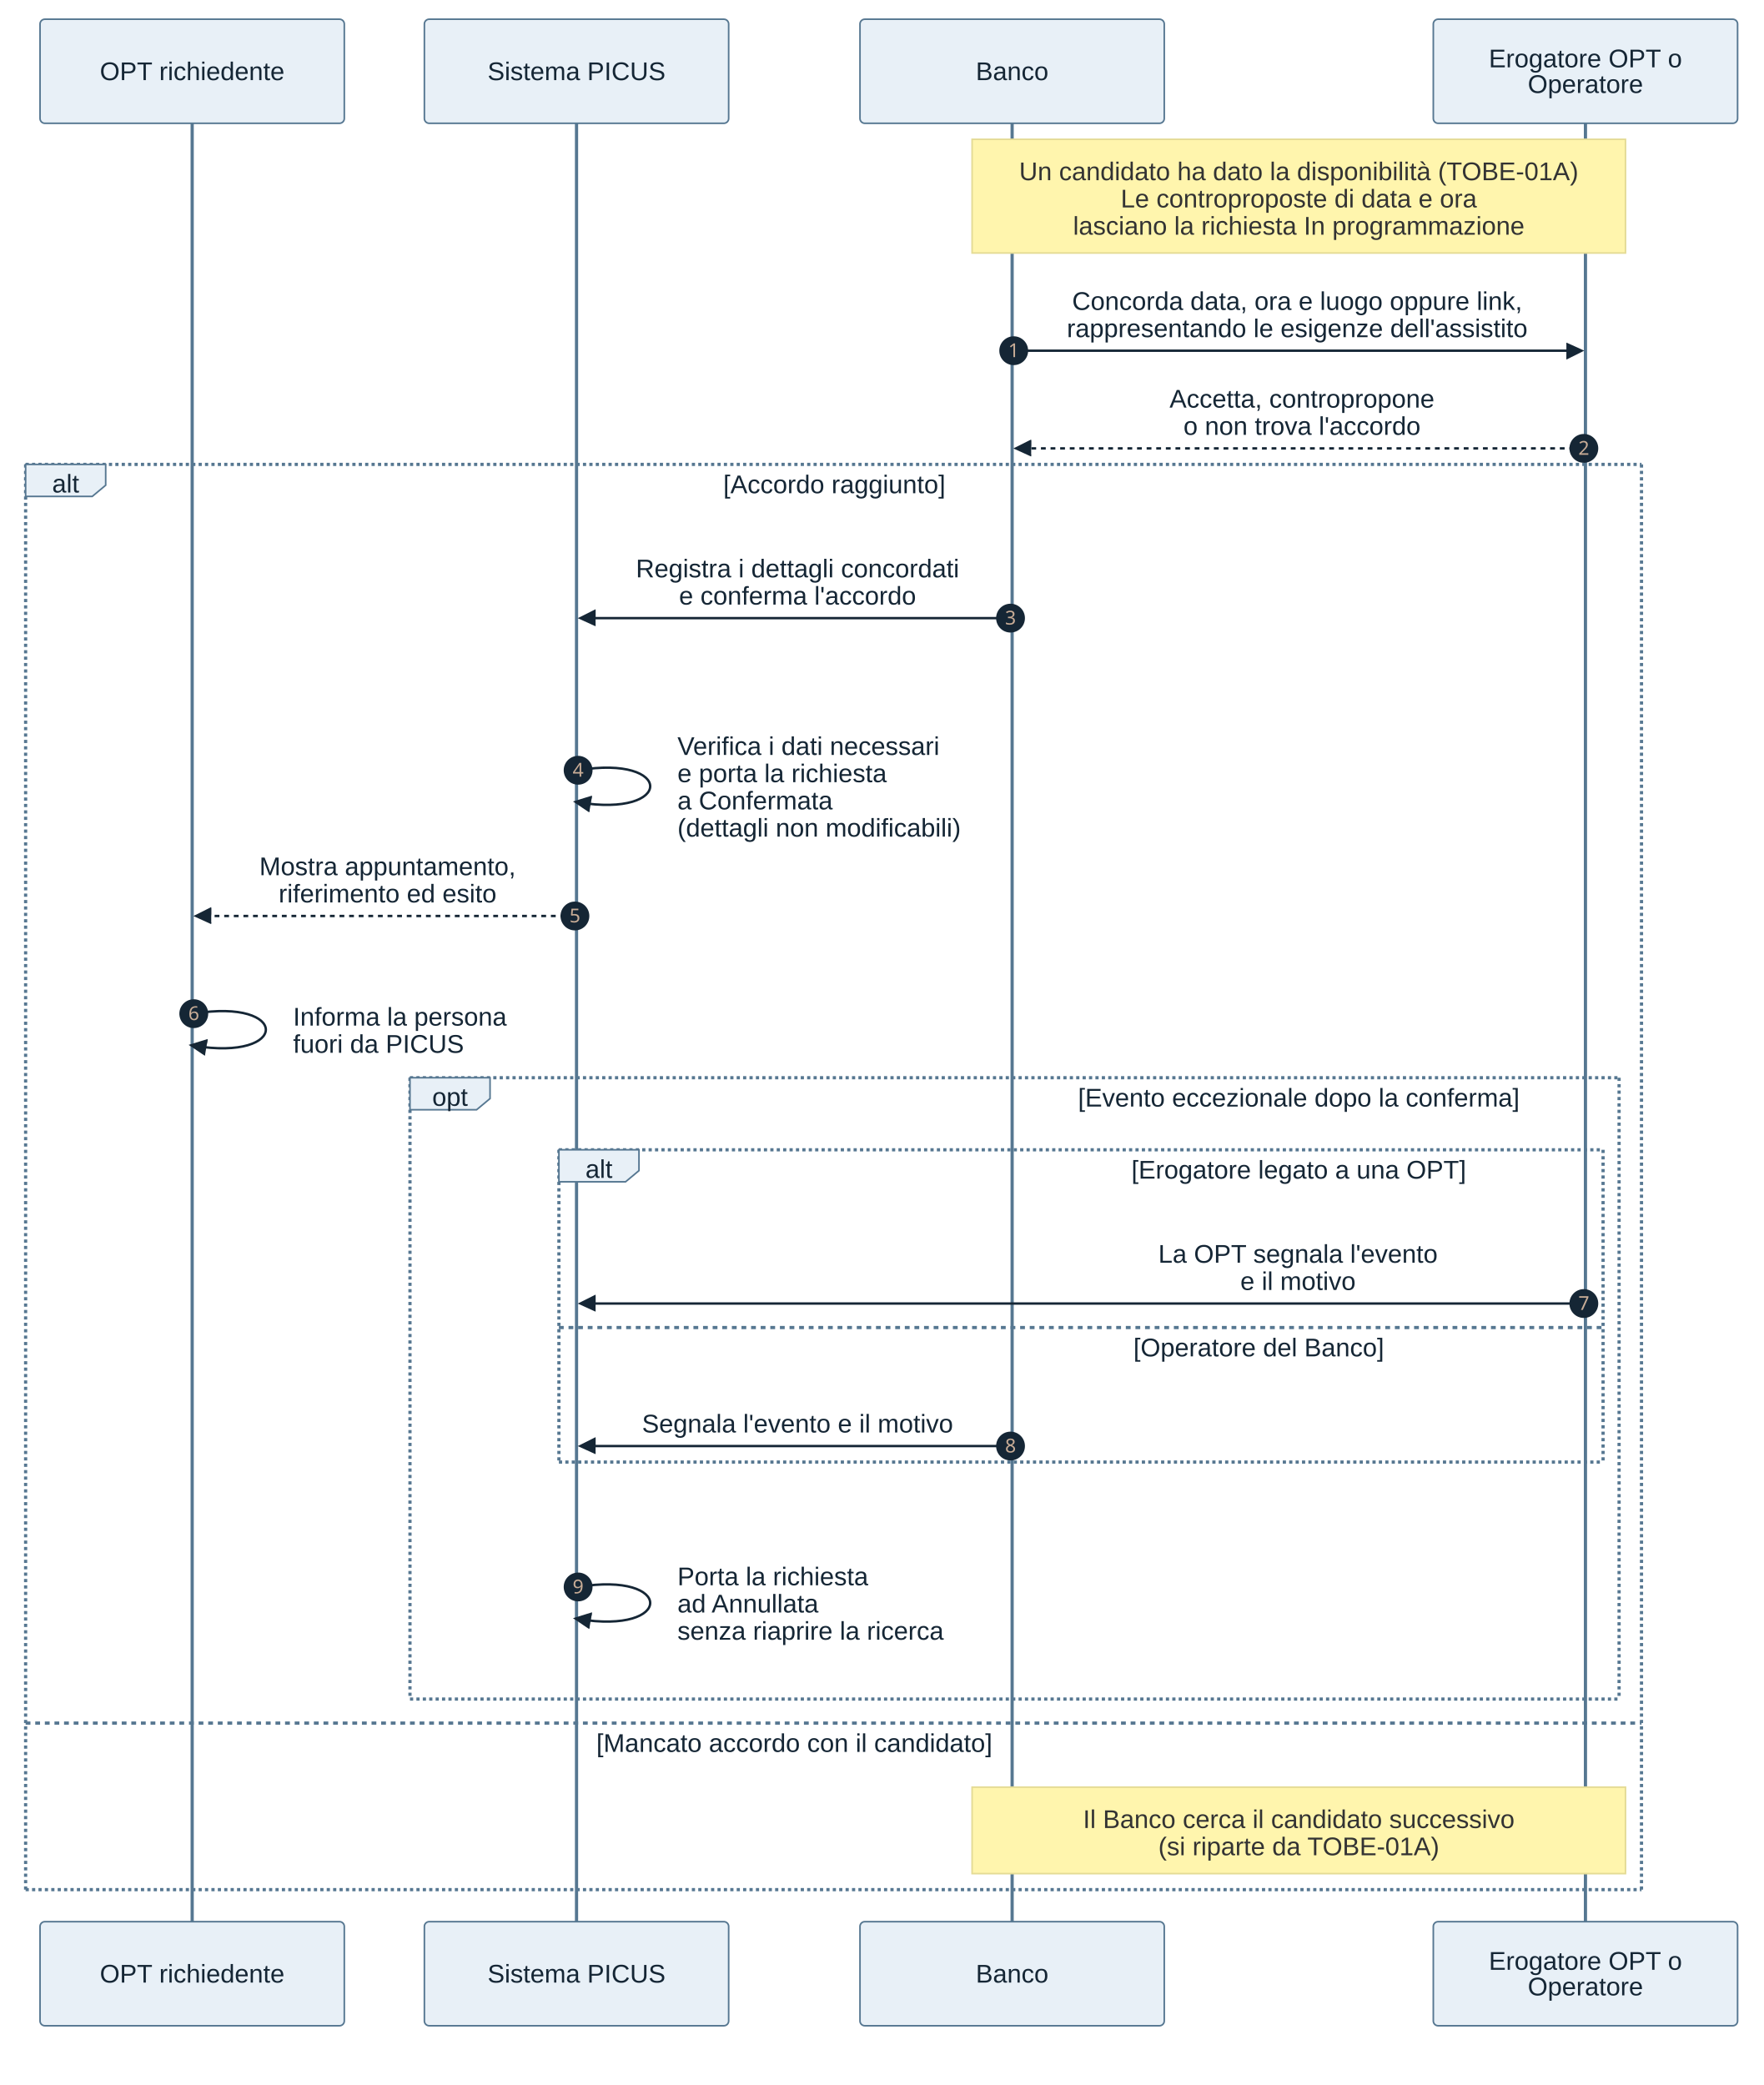
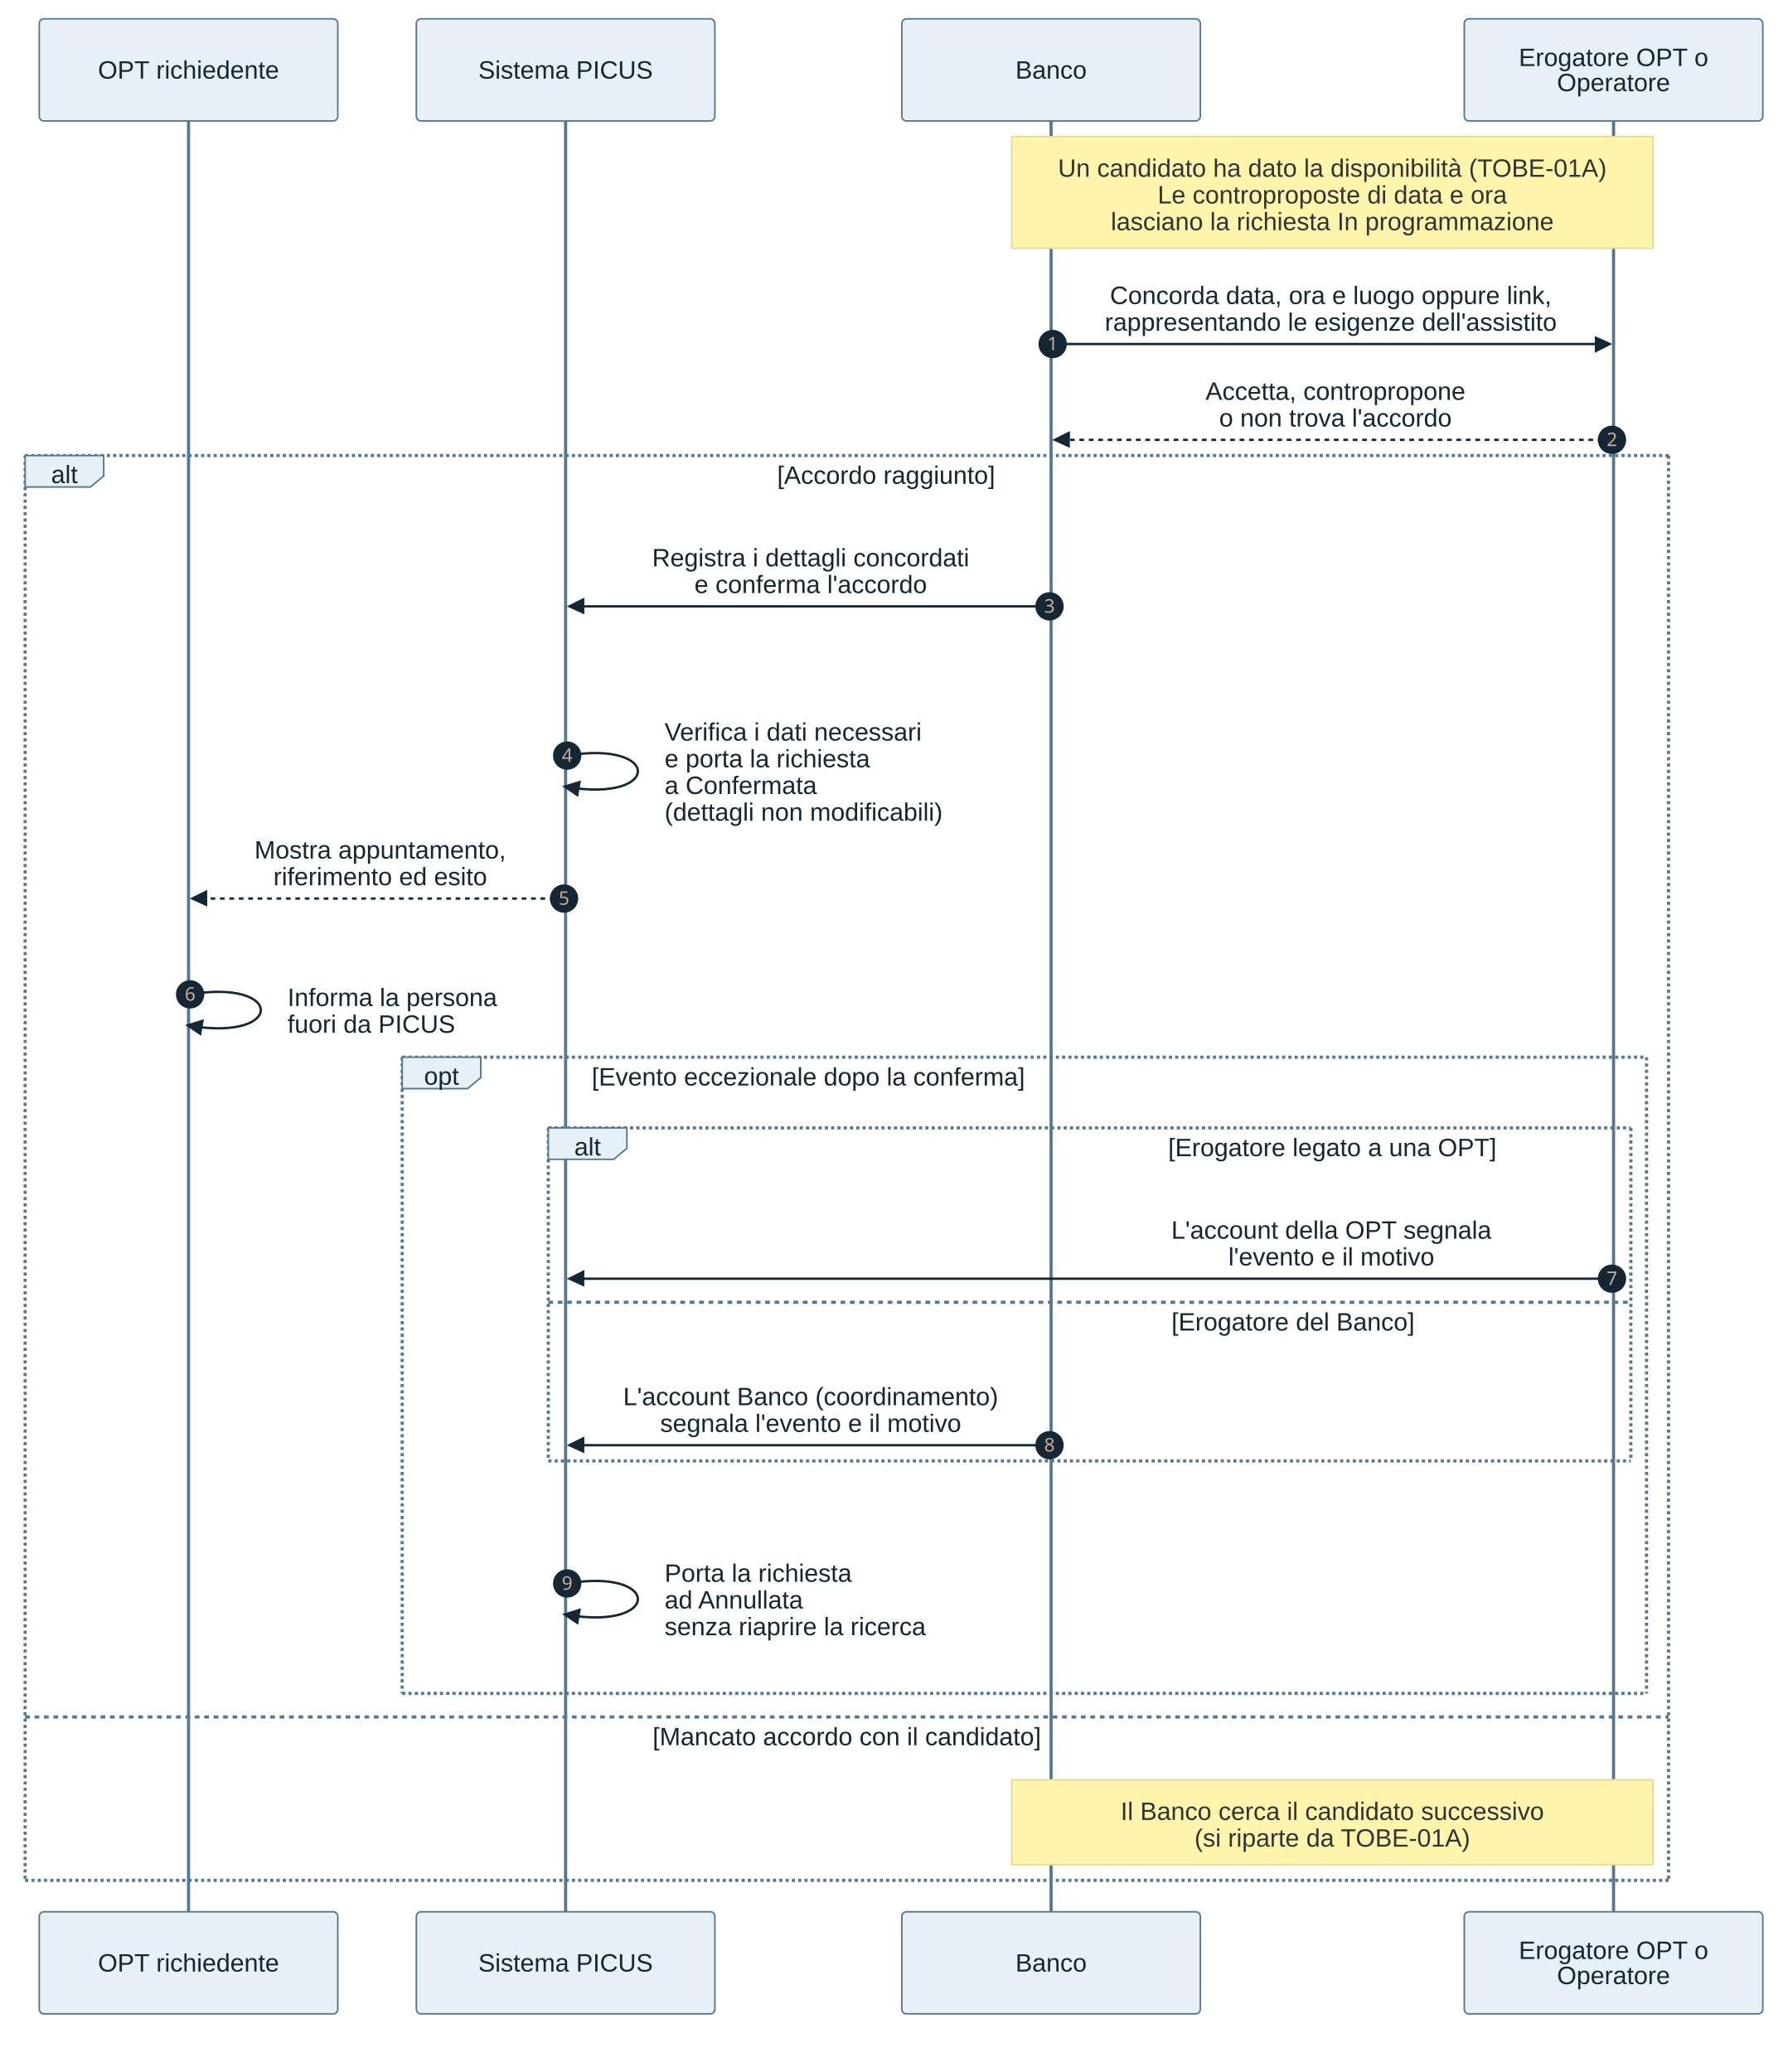
- <svg xmlns="http://www.w3.org/2000/svg" aria-roledescription="sequence" role="graphics-document document" viewBox="-25 -12 1101 1302" height="1302" width="1101" id="tobe">
-   <g>
-     <rect class="actor actor-bottom" ry="3" rx="3" name="E" height="65" width="190" stroke="#666" fill="#eaeaea" y="1188" x="870" />
-     <text style="text-anchor: middle; font-size: 16px; font-weight: 400; font-family: Arial;" class="actor actor-box" alignment-baseline="central" dominant-baseline="central" y="1220.5" x="965">
-       <tspan dy="-8" x="965">Erogatore OPT o</tspan>
-     </text>
-     <text style="text-anchor: middle; font-size: 16px; font-weight: 400; font-family: Arial;" class="actor actor-box" alignment-baseline="central" dominant-baseline="central" y="1220.5" x="965">
-       <tspan dy="8" x="965">Operatore</tspan>
-     </text>
-   </g>
-   <g>
-     <rect class="actor actor-bottom" ry="3" rx="3" name="B" height="65" width="190" stroke="#666" fill="#eaeaea" y="1188" x="512" />
-     <text style="text-anchor: middle; font-size: 16px; font-weight: 400; font-family: Arial;" class="actor actor-box" alignment-baseline="central" dominant-baseline="central" y="1220.5" x="607">
-       <tspan dy="0" x="607">Banco</tspan>
-     </text>
-   </g>
-   <g>
-     <rect class="actor actor-bottom" ry="3" rx="3" name="S" height="65" width="190" stroke="#666" fill="#eaeaea" y="1188" x="240" />
-     <text style="text-anchor: middle; font-size: 16px; font-weight: 400; font-family: Arial;" class="actor actor-box" alignment-baseline="central" dominant-baseline="central" y="1220.5" x="335">
+ <svg xmlns="http://www.w3.org/2000/svg" aria-roledescription="sequence" role="graphics-document document" viewBox="-25 -12 1138 1319" height="1319" width="1138" id="tobe">
+   <g>
+     <rect class="actor actor-bottom" ry="3" rx="3" name="E" height="65" width="190" stroke="#666" fill="#eaeaea" y="1205" x="907" />
+     <text style="text-anchor: middle; font-size: 16px; font-weight: 400; font-family: Arial;" class="actor actor-box" alignment-baseline="central" dominant-baseline="central" y="1237.5" x="1002">
+       <tspan dy="-8" x="1002">Erogatore OPT o</tspan>
+     </text>
+     <text style="text-anchor: middle; font-size: 16px; font-weight: 400; font-family: Arial;" class="actor actor-box" alignment-baseline="central" dominant-baseline="central" y="1237.5" x="1002">
+       <tspan dy="8" x="1002">Operatore</tspan>
+     </text>
+   </g>
+   <g>
+     <rect class="actor actor-bottom" ry="3" rx="3" name="B" height="65" width="190" stroke="#666" fill="#eaeaea" y="1205" x="549" />
+     <text style="text-anchor: middle; font-size: 16px; font-weight: 400; font-family: Arial;" class="actor actor-box" alignment-baseline="central" dominant-baseline="central" y="1237.5" x="644">
+       <tspan dy="0" x="644">Banco</tspan>
+     </text>
+   </g>
+   <g>
+     <rect class="actor actor-bottom" ry="3" rx="3" name="S" height="65" width="190" stroke="#666" fill="#eaeaea" y="1205" x="240" />
+     <text style="text-anchor: middle; font-size: 16px; font-weight: 400; font-family: Arial;" class="actor actor-box" alignment-baseline="central" dominant-baseline="central" y="1237.5" x="335">
      <tspan dy="0" x="335">Sistema PICUS</tspan>
    </text>
  </g>
  <g>
-     <rect class="actor actor-bottom" ry="3" rx="3" name="R" height="65" width="190" stroke="#666" fill="#eaeaea" y="1188" x="0" />
-     <text style="text-anchor: middle; font-size: 16px; font-weight: 400; font-family: Arial;" class="actor actor-box" alignment-baseline="central" dominant-baseline="central" y="1220.5" x="95">
+     <rect class="actor actor-bottom" ry="3" rx="3" name="R" height="65" width="190" stroke="#666" fill="#eaeaea" y="1205" x="0" />
+     <text style="text-anchor: middle; font-size: 16px; font-weight: 400; font-family: Arial;" class="actor actor-box" alignment-baseline="central" dominant-baseline="central" y="1237.5" x="95">
      <tspan dy="0" x="95">OPT richiedente</tspan>
    </text>
  </g>
  <g>
-     <line name="E" stroke="#999" stroke-width="0.5px" class="actor-line 200" y2="1188" x2="965" y1="65" x1="965" id="actor3" />
+     <line name="E" stroke="#999" stroke-width="0.5px" class="actor-line 200" y2="1205" x2="1002" y1="65" x1="1002" id="actor3" />
    <g id="root-3">
-       <rect class="actor actor-top" ry="3" rx="3" name="E" height="65" width="190" stroke="#666" fill="#eaeaea" y="0" x="870" />
-       <text style="text-anchor: middle; font-size: 16px; font-weight: 400; font-family: Arial;" class="actor actor-box" alignment-baseline="central" dominant-baseline="central" y="32.5" x="965">
-         <tspan dy="-8" x="965">Erogatore OPT o</tspan>
-       </text>
-       <text style="text-anchor: middle; font-size: 16px; font-weight: 400; font-family: Arial;" class="actor actor-box" alignment-baseline="central" dominant-baseline="central" y="32.5" x="965">
-         <tspan dy="8" x="965">Operatore</tspan>
-       </text>
-     </g>
-   </g>
-   <g>
-     <line name="B" stroke="#999" stroke-width="0.5px" class="actor-line 200" y2="1188" x2="607" y1="65" x1="607" id="actor2" />
+       <rect class="actor actor-top" ry="3" rx="3" name="E" height="65" width="190" stroke="#666" fill="#eaeaea" y="0" x="907" />
+       <text style="text-anchor: middle; font-size: 16px; font-weight: 400; font-family: Arial;" class="actor actor-box" alignment-baseline="central" dominant-baseline="central" y="32.5" x="1002">
+         <tspan dy="-8" x="1002">Erogatore OPT o</tspan>
+       </text>
+       <text style="text-anchor: middle; font-size: 16px; font-weight: 400; font-family: Arial;" class="actor actor-box" alignment-baseline="central" dominant-baseline="central" y="32.5" x="1002">
+         <tspan dy="8" x="1002">Operatore</tspan>
+       </text>
+     </g>
+   </g>
+   <g>
+     <line name="B" stroke="#999" stroke-width="0.5px" class="actor-line 200" y2="1205" x2="644" y1="65" x1="644" id="actor2" />
    <g id="root-2">
-       <rect class="actor actor-top" ry="3" rx="3" name="B" height="65" width="190" stroke="#666" fill="#eaeaea" y="0" x="512" />
-       <text style="text-anchor: middle; font-size: 16px; font-weight: 400; font-family: Arial;" class="actor actor-box" alignment-baseline="central" dominant-baseline="central" y="32.5" x="607">
-         <tspan dy="0" x="607">Banco</tspan>
-       </text>
-     </g>
-   </g>
-   <g>
-     <line name="S" stroke="#999" stroke-width="0.5px" class="actor-line 200" y2="1188" x2="335" y1="65" x1="335" id="actor1" />
+       <rect class="actor actor-top" ry="3" rx="3" name="B" height="65" width="190" stroke="#666" fill="#eaeaea" y="0" x="549" />
+       <text style="text-anchor: middle; font-size: 16px; font-weight: 400; font-family: Arial;" class="actor actor-box" alignment-baseline="central" dominant-baseline="central" y="32.5" x="644">
+         <tspan dy="0" x="644">Banco</tspan>
+       </text>
+     </g>
+   </g>
+   <g>
+     <line name="S" stroke="#999" stroke-width="0.5px" class="actor-line 200" y2="1205" x2="335" y1="65" x1="335" id="actor1" />
    <g id="root-1">
      <rect class="actor actor-top" ry="3" rx="3" name="S" height="65" width="190" stroke="#666" fill="#eaeaea" y="0" x="240" />
      <text style="text-anchor: middle; font-size: 16px; font-weight: 400; font-family: Arial;" class="actor actor-box" alignment-baseline="central" dominant-baseline="central" y="32.5" x="335">
        <tspan dy="0" x="335">Sistema PICUS</tspan>
      </text>
    </g>
  </g>
  <g>
-     <line name="R" stroke="#999" stroke-width="0.5px" class="actor-line 200" y2="1188" x2="95" y1="65" x1="95" id="actor0" />
+     <line name="R" stroke="#999" stroke-width="0.5px" class="actor-line 200" y2="1205" x2="95" y1="65" x1="95" id="actor0" />
    <g id="root-0">
      <rect class="actor actor-top" ry="3" rx="3" name="R" height="65" width="190" stroke="#666" fill="#eaeaea" y="0" x="0" />
      <text style="text-anchor: middle; font-size: 16px; font-weight: 400; font-family: Arial;" class="actor actor-box" alignment-baseline="central" dominant-baseline="central" y="32.5" x="95">
        <tspan dy="0" x="95">OPT richiedente</tspan>
      </text>
    </g>
  </g>
  <style>#tobe{font-family:Arial;font-size:18px;fill:#152635;}#tobe .error-icon{fill:hsl(28, 48.387%, 98.922%);}#tobe .error-text{fill:rgb(1.419, 2.839, 4.081);stroke:rgb(1.419, 2.839, 4.081);}#tobe .edge-thickness-normal{stroke-width:1px;}#tobe .edge-thickness-thick{stroke-width:3.5px;}#tobe .edge-pattern-solid{stroke-dasharray:0;}#tobe .edge-thickness-invisible{stroke-width:0;fill:none;}#tobe .edge-pattern-dashed{stroke-dasharray:3;}#tobe .edge-pattern-dotted{stroke-dasharray:2;}#tobe .marker{fill:#375369;stroke:#375369;}#tobe .marker.cross{stroke:#375369;}#tobe svg{font-family:Arial;font-size:18px;}#tobe p{margin:0;}#tobe .actor{stroke:#567791;fill:#e8f0f7;}#tobe text.actor&gt;tspan{fill:#152635;stroke:none;}#tobe .actor-line{stroke:#567791;}#tobe .messageLine0{stroke-width:1.5;stroke-dasharray:none;stroke:#152635;}#tobe .messageLine1{stroke-width:1.5;stroke-dasharray:2,2;stroke:#152635;}#tobe #arrowhead path{fill:#152635;stroke:#152635;}#tobe .sequenceNumber{fill:#c8ac96;}#tobe #sequencenumber{fill:#152635;}#tobe #crosshead path{fill:#152635;stroke:#152635;}#tobe .messageText{fill:#152635;stroke:none;}#tobe .labelBox{stroke:#567791;fill:#e8f0f7;}#tobe .labelText,#tobe .labelText&gt;tspan{fill:#152635;stroke:none;}#tobe .loopText,#tobe .loopText&gt;tspan{fill:#152635;stroke:none;}#tobe .loopLine{stroke-width:2px;stroke-dasharray:2,2;stroke:#567791;fill:#567791;}#tobe .note{stroke:hsl(52.683, 60%, 73.922%);fill:#fff5ad;}#tobe .noteText,#tobe .noteText&gt;tspan{fill:#333;stroke:none;}#tobe .activation0{fill:hsl(88, 48.387%, 93.922%);stroke:hsl(88, 48.387%, 83.922%);}#tobe .activation1{fill:hsl(88, 48.387%, 93.922%);stroke:hsl(88, 48.387%, 83.922%);}#tobe .activation2{fill:hsl(88, 48.387%, 93.922%);stroke:hsl(88, 48.387%, 83.922%);}#tobe .actorPopupMenu{position:absolute;}#tobe .actorPopupMenuPanel{position:absolute;fill:#e8f0f7;box-shadow:0px 8px 16px 0px rgba(0,0,0,0.2);filter:drop-shadow(3px 5px 2px rgb(0 0 0 / 0.4));}#tobe .actor-man line{stroke:#567791;fill:#e8f0f7;}#tobe .actor-man circle,#tobe line{stroke:#567791;fill:#e8f0f7;stroke-width:2px;}#tobe :root{--mermaid-font-family:Arial;}</style>
  <g />
  <defs>
    <symbol height="24" width="24" id="computer">
      <path d="M2 2v13h20v-13h-20zm18 11h-16v-9h16v9zm-10.228 6l.466-1h3.524l.467 1h-4.457zm14.228 3h-24l2-6h2.104l-1.33 4h18.45l-1.297-4h2.073l2 6zm-5-10h-14v-7h14v7z" transform="scale(.5)" />
    </symbol>
  </defs>
  <defs>
    <symbol clip-rule="evenodd" fill-rule="evenodd" id="database">
      <path d="M12.258.001l.256.004.255.005.253.008.251.01.249.012.247.015.246.016.242.019.241.02.239.023.236.024.233.027.231.028.229.031.225.032.223.034.22.036.217.038.214.04.211.041.208.043.205.045.201.046.198.048.194.05.191.051.187.053.183.054.18.056.175.057.172.059.168.06.163.061.16.063.155.064.15.066.074.033.073.033.071.034.07.034.069.035.068.035.067.035.066.035.064.036.064.036.062.036.06.036.06.037.058.037.058.037.055.038.055.038.053.038.052.038.051.039.05.039.048.039.047.039.045.04.044.04.043.04.041.04.04.041.039.041.037.041.036.041.034.041.033.042.032.042.03.042.029.042.027.042.026.043.024.043.023.043.021.043.02.043.018.044.017.043.015.044.013.044.012.044.011.045.009.044.007.045.006.045.004.045.002.045.001.045v17l-.001.045-.002.045-.004.045-.006.045-.007.045-.009.044-.011.045-.012.044-.013.044-.015.044-.017.043-.018.044-.02.043-.021.043-.023.043-.024.043-.026.043-.027.042-.029.042-.03.042-.032.042-.033.042-.034.041-.036.041-.037.041-.039.041-.04.041-.041.04-.043.04-.044.04-.045.04-.047.039-.048.039-.05.039-.051.039-.052.038-.053.038-.055.038-.055.038-.058.037-.058.037-.06.037-.06.036-.062.036-.064.036-.064.036-.066.035-.067.035-.068.035-.069.035-.07.034-.071.034-.073.033-.074.033-.15.066-.155.064-.16.063-.163.061-.168.06-.172.059-.175.057-.18.056-.183.054-.187.053-.191.051-.194.05-.198.048-.201.046-.205.045-.208.043-.211.041-.214.04-.217.038-.22.036-.223.034-.225.032-.229.031-.231.028-.233.027-.236.024-.239.023-.241.02-.242.019-.246.016-.247.015-.249.012-.251.01-.253.008-.255.005-.256.004-.258.001-.258-.001-.256-.004-.255-.005-.253-.008-.251-.01-.249-.012-.247-.015-.245-.016-.243-.019-.241-.02-.238-.023-.236-.024-.234-.027-.231-.028-.228-.031-.226-.032-.223-.034-.22-.036-.217-.038-.214-.04-.211-.041-.208-.043-.204-.045-.201-.046-.198-.048-.195-.05-.19-.051-.187-.053-.184-.054-.179-.056-.176-.057-.172-.059-.167-.06-.164-.061-.159-.063-.155-.064-.151-.066-.074-.033-.072-.033-.072-.034-.07-.034-.069-.035-.068-.035-.067-.035-.066-.035-.064-.036-.063-.036-.062-.036-.061-.036-.06-.037-.058-.037-.057-.037-.056-.038-.055-.038-.053-.038-.052-.038-.051-.039-.049-.039-.049-.039-.046-.039-.046-.04-.044-.04-.043-.04-.041-.04-.04-.041-.039-.041-.037-.041-.036-.041-.034-.041-.033-.042-.032-.042-.03-.042-.029-.042-.027-.042-.026-.043-.024-.043-.023-.043-.021-.043-.02-.043-.018-.044-.017-.043-.015-.044-.013-.044-.012-.044-.011-.045-.009-.044-.007-.045-.006-.045-.004-.045-.002-.045-.001-.045v-17l.001-.045.002-.045.004-.045.006-.045.007-.045.009-.044.011-.045.012-.044.013-.044.015-.044.017-.043.018-.044.02-.043.021-.043.023-.043.024-.043.026-.043.027-.042.029-.042.03-.042.032-.042.033-.042.034-.041.036-.041.037-.041.039-.041.04-.041.041-.04.043-.04.044-.04.046-.04.046-.039.049-.039.049-.039.051-.039.052-.038.053-.038.055-.038.056-.038.057-.037.058-.037.06-.037.061-.036.062-.036.063-.036.064-.036.066-.035.067-.035.068-.035.069-.035.07-.034.072-.034.072-.033.074-.033.151-.066.155-.064.159-.063.164-.061.167-.06.172-.059.176-.057.179-.056.184-.054.187-.053.19-.051.195-.05.198-.048.201-.046.204-.045.208-.043.211-.041.214-.04.217-.038.22-.036.223-.034.226-.032.228-.031.231-.028.234-.027.236-.024.238-.023.241-.02.243-.019.245-.016.247-.015.249-.012.251-.01.253-.008.255-.005.256-.004.258-.001.258.001zm-9.258 20.499v.01l.001.021.003.021.004.022.005.021.006.022.007.022.009.023.01.022.011.023.012.023.013.023.015.023.016.024.017.023.018.024.019.024.021.024.022.025.023.024.024.025.052.049.056.05.061.051.066.051.07.051.075.051.079.052.084.052.088.052.092.052.097.052.102.051.105.052.11.052.114.051.119.051.123.051.127.05.131.05.135.05.139.048.144.049.147.047.152.047.155.047.16.045.163.045.167.043.171.043.176.041.178.041.183.039.187.039.19.037.194.035.197.035.202.033.204.031.209.03.212.029.216.027.219.025.222.024.226.021.23.02.233.018.236.016.24.015.243.012.246.01.249.008.253.005.256.004.259.001.26-.001.257-.004.254-.005.25-.008.247-.011.244-.012.241-.014.237-.016.233-.018.231-.021.226-.021.224-.024.22-.026.216-.027.212-.028.21-.031.205-.031.202-.034.198-.034.194-.036.191-.037.187-.039.183-.04.179-.04.175-.042.172-.043.168-.044.163-.045.16-.046.155-.046.152-.047.148-.048.143-.049.139-.049.136-.05.131-.05.126-.05.123-.051.118-.052.114-.051.11-.052.106-.052.101-.052.096-.052.092-.052.088-.053.083-.051.079-.052.074-.052.07-.051.065-.051.06-.051.056-.05.051-.05.023-.024.023-.025.021-.024.02-.024.019-.024.018-.024.017-.024.015-.023.014-.024.013-.023.012-.023.01-.023.01-.022.008-.022.006-.022.006-.022.004-.022.004-.021.001-.021.001-.021v-4.127l-.077.055-.08.053-.083.054-.085.053-.087.052-.09.052-.093.051-.095.05-.097.05-.1.049-.102.049-.105.048-.106.047-.109.047-.111.046-.114.045-.115.045-.118.044-.12.043-.122.042-.124.042-.126.041-.128.04-.13.04-.132.038-.134.038-.135.037-.138.037-.139.035-.142.035-.143.034-.144.033-.147.032-.148.031-.15.03-.151.03-.153.029-.154.027-.156.027-.158.026-.159.025-.161.024-.162.023-.163.022-.165.021-.166.02-.167.019-.169.018-.169.017-.171.016-.173.015-.173.014-.175.013-.175.012-.177.011-.178.01-.179.008-.179.008-.181.006-.182.005-.182.004-.184.003-.184.002h-.37l-.184-.002-.184-.003-.182-.004-.182-.005-.181-.006-.179-.008-.179-.008-.178-.01-.176-.011-.176-.012-.175-.013-.173-.014-.172-.015-.171-.016-.17-.017-.169-.018-.167-.019-.166-.02-.165-.021-.163-.022-.162-.023-.161-.024-.159-.025-.157-.026-.156-.027-.155-.027-.153-.029-.151-.03-.15-.03-.148-.031-.146-.032-.145-.033-.143-.034-.141-.035-.14-.035-.137-.037-.136-.037-.134-.038-.132-.038-.13-.04-.128-.04-.126-.041-.124-.042-.122-.042-.12-.044-.117-.043-.116-.045-.113-.045-.112-.046-.109-.047-.106-.047-.105-.048-.102-.049-.1-.049-.097-.05-.095-.05-.093-.052-.09-.051-.087-.052-.085-.053-.083-.054-.08-.054-.077-.054v4.127zm0-5.654v.011l.001.021.003.021.004.021.005.022.006.022.007.022.009.022.01.022.011.023.012.023.013.023.015.024.016.023.017.024.018.024.019.024.021.024.022.024.023.025.024.024.052.05.056.05.061.05.066.051.07.051.075.052.079.051.084.052.088.052.092.052.097.052.102.052.105.052.11.051.114.051.119.052.123.05.127.051.131.05.135.049.139.049.144.048.147.048.152.047.155.046.16.045.163.045.167.044.171.042.176.042.178.04.183.04.187.038.19.037.194.036.197.034.202.033.204.032.209.03.212.028.216.027.219.025.222.024.226.022.23.02.233.018.236.016.24.014.243.012.246.01.249.008.253.006.256.003.259.001.26-.001.257-.003.254-.006.25-.008.247-.01.244-.012.241-.015.237-.016.233-.018.231-.02.226-.022.224-.024.22-.025.216-.027.212-.029.21-.03.205-.032.202-.033.198-.035.194-.036.191-.037.187-.039.183-.039.179-.041.175-.042.172-.043.168-.044.163-.045.16-.045.155-.047.152-.047.148-.048.143-.048.139-.05.136-.049.131-.05.126-.051.123-.051.118-.051.114-.052.11-.052.106-.052.101-.052.096-.052.092-.052.088-.052.083-.052.079-.052.074-.051.07-.052.065-.051.06-.05.056-.051.051-.049.023-.025.023-.024.021-.025.02-.024.019-.024.018-.024.017-.024.015-.023.014-.023.013-.024.012-.022.01-.023.01-.023.008-.022.006-.022.006-.022.004-.021.004-.022.001-.021.001-.021v-4.139l-.077.054-.08.054-.083.054-.085.052-.087.053-.09.051-.093.051-.095.051-.097.05-.1.049-.102.049-.105.048-.106.047-.109.047-.111.046-.114.045-.115.044-.118.044-.12.044-.122.042-.124.042-.126.041-.128.04-.13.039-.132.039-.134.038-.135.037-.138.036-.139.036-.142.035-.143.033-.144.033-.147.033-.148.031-.15.03-.151.03-.153.028-.154.028-.156.027-.158.026-.159.025-.161.024-.162.023-.163.022-.165.021-.166.02-.167.019-.169.018-.169.017-.171.016-.173.015-.173.014-.175.013-.175.012-.177.011-.178.009-.179.009-.179.007-.181.007-.182.005-.182.004-.184.003-.184.002h-.37l-.184-.002-.184-.003-.182-.004-.182-.005-.181-.007-.179-.007-.179-.009-.178-.009-.176-.011-.176-.012-.175-.013-.173-.014-.172-.015-.171-.016-.17-.017-.169-.018-.167-.019-.166-.02-.165-.021-.163-.022-.162-.023-.161-.024-.159-.025-.157-.026-.156-.027-.155-.028-.153-.028-.151-.03-.15-.03-.148-.031-.146-.033-.145-.033-.143-.033-.141-.035-.14-.036-.137-.036-.136-.037-.134-.038-.132-.039-.13-.039-.128-.04-.126-.041-.124-.042-.122-.043-.12-.043-.117-.044-.116-.044-.113-.046-.112-.046-.109-.046-.106-.047-.105-.048-.102-.049-.1-.049-.097-.05-.095-.051-.093-.051-.09-.051-.087-.053-.085-.052-.083-.054-.08-.054-.077-.054v4.139zm0-5.666v.011l.001.02.003.022.004.021.005.022.006.021.007.022.009.023.01.022.011.023.012.023.013.023.015.023.016.024.017.024.018.023.019.024.021.025.022.024.023.024.024.025.052.05.056.05.061.05.066.051.07.051.075.052.079.051.084.052.088.052.092.052.097.052.102.052.105.051.11.052.114.051.119.051.123.051.127.05.131.05.135.05.139.049.144.048.147.048.152.047.155.046.16.045.163.045.167.043.171.043.176.042.178.04.183.04.187.038.19.037.194.036.197.034.202.033.204.032.209.03.212.028.216.027.219.025.222.024.226.021.23.02.233.018.236.017.24.014.243.012.246.01.249.008.253.006.256.003.259.001.26-.001.257-.003.254-.006.25-.008.247-.01.244-.013.241-.014.237-.016.233-.018.231-.02.226-.022.224-.024.22-.025.216-.027.212-.029.21-.03.205-.032.202-.033.198-.035.194-.036.191-.037.187-.039.183-.039.179-.041.175-.042.172-.043.168-.044.163-.045.16-.045.155-.047.152-.047.148-.048.143-.049.139-.049.136-.049.131-.051.126-.05.123-.051.118-.052.114-.051.11-.052.106-.052.101-.052.096-.052.092-.052.088-.052.083-.052.079-.052.074-.052.07-.051.065-.051.06-.051.056-.05.051-.049.023-.025.023-.025.021-.024.02-.024.019-.024.018-.024.017-.024.015-.023.014-.024.013-.023.012-.023.01-.022.01-.023.008-.022.006-.022.006-.022.004-.022.004-.021.001-.021.001-.021v-4.153l-.077.054-.08.054-.083.053-.085.053-.087.053-.09.051-.093.051-.095.051-.097.05-.1.049-.102.048-.105.048-.106.048-.109.046-.111.046-.114.046-.115.044-.118.044-.12.043-.122.043-.124.042-.126.041-.128.04-.13.039-.132.039-.134.038-.135.037-.138.036-.139.036-.142.034-.143.034-.144.033-.147.032-.148.032-.15.03-.151.03-.153.028-.154.028-.156.027-.158.026-.159.024-.161.024-.162.023-.163.023-.165.021-.166.02-.167.019-.169.018-.169.017-.171.016-.173.015-.173.014-.175.013-.175.012-.177.01-.178.01-.179.009-.179.007-.181.006-.182.006-.182.004-.184.003-.184.001-.185.001-.185-.001-.184-.001-.184-.003-.182-.004-.182-.006-.181-.006-.179-.007-.179-.009-.178-.01-.176-.01-.176-.012-.175-.013-.173-.014-.172-.015-.171-.016-.17-.017-.169-.018-.167-.019-.166-.02-.165-.021-.163-.023-.162-.023-.161-.024-.159-.024-.157-.026-.156-.027-.155-.028-.153-.028-.151-.03-.15-.03-.148-.032-.146-.032-.145-.033-.143-.034-.141-.034-.14-.036-.137-.036-.136-.037-.134-.038-.132-.039-.13-.039-.128-.041-.126-.041-.124-.041-.122-.043-.12-.043-.117-.044-.116-.044-.113-.046-.112-.046-.109-.046-.106-.048-.105-.048-.102-.048-.1-.05-.097-.049-.095-.051-.093-.051-.09-.052-.087-.052-.085-.053-.083-.053-.08-.054-.077-.054v4.153zm8.74-8.179l-.257.004-.254.005-.25.008-.247.011-.244.012-.241.014-.237.016-.233.018-.231.021-.226.022-.224.023-.22.026-.216.027-.212.028-.21.031-.205.032-.202.033-.198.034-.194.036-.191.038-.187.038-.183.04-.179.041-.175.042-.172.043-.168.043-.163.045-.16.046-.155.046-.152.048-.148.048-.143.048-.139.049-.136.05-.131.05-.126.051-.123.051-.118.051-.114.052-.11.052-.106.052-.101.052-.096.052-.092.052-.088.052-.083.052-.079.052-.074.051-.07.052-.065.051-.06.05-.056.05-.051.05-.023.025-.023.024-.021.024-.02.025-.019.024-.018.024-.017.023-.015.024-.014.023-.013.023-.012.023-.01.023-.01.022-.008.022-.006.023-.006.021-.004.022-.004.021-.001.021-.001.021.001.021.001.021.004.021.004.022.006.021.006.023.008.022.01.022.01.023.012.023.013.023.014.023.015.024.017.023.018.024.019.024.02.025.021.024.023.024.023.025.051.05.056.05.06.05.065.051.07.052.074.051.079.052.083.052.088.052.092.052.096.052.101.052.106.052.11.052.114.052.118.051.123.051.126.051.131.05.136.05.139.049.143.048.148.048.152.048.155.046.16.046.163.045.168.043.172.043.175.042.179.041.183.04.187.038.191.038.194.036.198.034.202.033.205.032.21.031.212.028.216.027.22.026.224.023.226.022.231.021.233.018.237.016.241.014.244.012.247.011.25.008.254.005.257.004.26.001.26-.001.257-.004.254-.005.25-.008.247-.011.244-.012.241-.014.237-.016.233-.018.231-.021.226-.022.224-.023.22-.026.216-.027.212-.028.21-.031.205-.032.202-.033.198-.034.194-.036.191-.038.187-.038.183-.04.179-.041.175-.042.172-.043.168-.043.163-.045.16-.046.155-.046.152-.048.148-.048.143-.048.139-.049.136-.05.131-.05.126-.051.123-.051.118-.051.114-.052.11-.052.106-.052.101-.052.096-.052.092-.052.088-.052.083-.052.079-.052.074-.051.07-.052.065-.051.06-.05.056-.05.051-.05.023-.025.023-.024.021-.024.02-.025.019-.024.018-.024.017-.023.015-.024.014-.023.013-.023.012-.023.01-.023.01-.022.008-.022.006-.023.006-.021.004-.022.004-.021.001-.021.001-.021-.001-.021-.001-.021-.004-.021-.004-.022-.006-.021-.006-.023-.008-.022-.01-.022-.01-.023-.012-.023-.013-.023-.014-.023-.015-.024-.017-.023-.018-.024-.019-.024-.02-.025-.021-.024-.023-.024-.023-.025-.051-.05-.056-.05-.06-.05-.065-.051-.07-.052-.074-.051-.079-.052-.083-.052-.088-.052-.092-.052-.096-.052-.101-.052-.106-.052-.11-.052-.114-.052-.118-.051-.123-.051-.126-.051-.131-.05-.136-.05-.139-.049-.143-.048-.148-.048-.152-.048-.155-.046-.16-.046-.163-.045-.168-.043-.172-.043-.175-.042-.179-.041-.183-.04-.187-.038-.191-.038-.194-.036-.198-.034-.202-.033-.205-.032-.21-.031-.212-.028-.216-.027-.22-.026-.224-.023-.226-.022-.231-.021-.233-.018-.237-.016-.241-.014-.244-.012-.247-.011-.25-.008-.254-.005-.257-.004-.26-.001-.26.001z" transform="scale(.5)" />
    </symbol>
  </defs>
  <defs>
    <symbol height="24" width="24" id="clock">
      <path d="M12 2c5.514 0 10 4.486 10 10s-4.486 10-10 10-10-4.486-10-10 4.486-10 10-10zm0-2c-6.627 0-12 5.373-12 12s5.373 12 12 12 12-5.373 12-12-5.373-12-12-12zm5.848 12.459c.202.038.202.333.001.372-1.907.361-6.045 1.111-6.547 1.111-.719 0-1.301-.582-1.301-1.301 0-.512.77-5.447 1.125-7.445.034-.192.312-.181.343.014l.985 6.238 5.394 1.011z" transform="scale(.5)" />
    </symbol>
  </defs>
  <defs>
    <marker orient="auto-start-reverse" markerHeight="12" markerWidth="12" markerUnits="userSpaceOnUse" refY="5" refX="7.9" id="arrowhead">
      <path d="M -1 0 L 10 5 L 0 10 z" />
    </marker>
  </defs>
  <defs>
    <marker refY="4.5" refX="4" orient="auto" markerHeight="8" markerWidth="15" id="crosshead">
      <path style="stroke-dasharray: 0, 0;" d="M 1,2 L 6,7 M 6,2 L 1,7" stroke-width="1pt" stroke="#000000" fill="none" />
    </marker>
  </defs>
  <defs>
    <marker orient="auto" markerHeight="28" markerWidth="20" refY="7" refX="15.5" id="filled-head">
      <path d="M 18,7 L9,13 L14,7 L9,1 Z" />
    </marker>
  </defs>
  <defs>
    <marker orient="auto" markerHeight="40" markerWidth="60" refY="15" refX="15" id="sequencenumber">
      <circle r="6" cy="15" cx="15" />
    </marker>
  </defs>
  <g>
-     <rect class="note" height="71" width="408" stroke="#666" fill="#EDF2AE" y="75" x="582" />
-     <text style="font-family: Arial; font-size: 16px; font-weight: 400;" dy="1em" class="noteText" alignment-baseline="middle" dominant-baseline="middle" text-anchor="middle" y="80" x="786">
-       <tspan x="786">Un candidato ha dato la disponibilità (TOBE-01A)</tspan>
-     </text>
-     <text style="font-family: Arial; font-size: 16px; font-weight: 400;" dy="1em" class="noteText" alignment-baseline="middle" dominant-baseline="middle" text-anchor="middle" y="97" x="786">
-       <tspan x="786">Le controproposte di data e ora</tspan>
-     </text>
-     <text style="font-family: Arial; font-size: 16px; font-weight: 400;" dy="1em" class="noteText" alignment-baseline="middle" dominant-baseline="middle" text-anchor="middle" y="114" x="786">
-       <tspan x="786">lasciano la richiesta In programmazione</tspan>
-     </text>
-   </g>
-   <g>
-     <line class="loopLine" y2="706" x2="976" y1="706" x1="324" />
-     <line class="loopLine" y2="901" x2="976" y1="706" x1="976" />
-     <line class="loopLine" y2="901" x2="976" y1="901" x1="324" />
-     <line class="loopLine" y2="901" x2="324" y1="706" x1="324" />
-     <line style="stroke-dasharray: 3, 3;" class="loopLine" y2="817" x2="976" y1="817" x1="324" />
+     <rect class="note" height="71" width="408" stroke="#666" fill="#EDF2AE" y="75" x="619" />
+     <text style="font-family: Arial; font-size: 16px; font-weight: 400;" dy="1em" class="noteText" alignment-baseline="middle" dominant-baseline="middle" text-anchor="middle" y="80" x="823">
+       <tspan x="823">Un candidato ha dato la disponibilità (TOBE-01A)</tspan>
+     </text>
+     <text style="font-family: Arial; font-size: 16px; font-weight: 400;" dy="1em" class="noteText" alignment-baseline="middle" dominant-baseline="middle" text-anchor="middle" y="97" x="823">
+       <tspan x="823">Le controproposte di data e ora</tspan>
+     </text>
+     <text style="font-family: Arial; font-size: 16px; font-weight: 400;" dy="1em" class="noteText" alignment-baseline="middle" dominant-baseline="middle" text-anchor="middle" y="114" x="823">
+       <tspan x="823">lasciano la richiesta In programmazione</tspan>
+     </text>
+   </g>
+   <g>
+     <line class="loopLine" y2="706" x2="1013" y1="706" x1="324" />
+     <line class="loopLine" y2="918" x2="1013" y1="706" x1="1013" />
+     <line class="loopLine" y2="918" x2="1013" y1="918" x1="324" />
+     <line class="loopLine" y2="918" x2="324" y1="706" x1="324" />
+     <line style="stroke-dasharray: 3, 3;" class="loopLine" y2="817" x2="1013" y1="817" x1="324" />
    <polygon class="labelBox" points="324,706 374,706 374,719 365.6,726 324,726" />
    <text style="font-family: Arial; font-size: 16px; font-weight: 400;" class="labelText" alignment-baseline="middle" dominant-baseline="middle" text-anchor="middle" y="719" x="349">alt</text>
-     <text style="font-family: Arial; font-size: 16px; font-weight: 400;" class="loopText" text-anchor="middle" y="724" x="675" transform="translate(111.0,0)">
-       <tspan x="675">[Erogatore legato a una OPT]</tspan>
-     </text>
-     <text style="font-family: Arial; font-size: 16px; font-weight: 400;" class="loopText" text-anchor="middle" y="835" x="650" transform="translate(111.0,0)">[Operatore del Banco]</text>
-   </g>
-   <g>
-     <line class="loopLine" y2="661" x2="986" y1="661" x1="231" />
-     <line class="loopLine" y2="1049" x2="986" y1="661" x1="986" />
-     <line class="loopLine" y2="1049" x2="986" y1="1049" x1="231" />
-     <line class="loopLine" y2="1049" x2="231" y1="661" x1="231" />
+     <text style="font-family: Arial; font-size: 16px; font-weight: 400;" class="loopText" text-anchor="middle" y="724" x="693.5" transform="translate(129.5,0)">
+       <tspan x="693.5">[Erogatore legato a una OPT]</tspan>
+     </text>
+     <text style="font-family: Arial; font-size: 16px; font-weight: 400;" class="loopText" text-anchor="middle" y="835" x="668.5" transform="translate(129.5,0)">[Erogatore del Banco]</text>
+   </g>
+   <g>
+     <line class="loopLine" y2="661" x2="1023" y1="661" x1="231" />
+     <line class="loopLine" y2="1066" x2="1023" y1="661" x1="1023" />
+     <line class="loopLine" y2="1066" x2="1023" y1="1066" x1="231" />
+     <line class="loopLine" y2="1066" x2="231" y1="661" x1="231" />
    <polygon class="labelBox" points="231,661 281,661 281,674 272.6,681 231,681" />
    <text style="font-family: Arial; font-size: 16px; font-weight: 400;" class="labelText" alignment-baseline="middle" dominant-baseline="middle" text-anchor="middle" y="674" x="256">opt</text>
-     <text style="font-family: Arial; font-size: 16px; font-weight: 400;" class="loopText" text-anchor="middle" y="679" x="633.5" transform="translate(152.5,0)">
-       <tspan x="633.5">[Evento eccezionale dopo la conferma]</tspan>
-     </text>
-   </g>
-   <g>
-     <rect class="note" height="54" width="408" stroke="#666" fill="#EDF2AE" y="1104" x="582" />
-     <text style="font-family: Arial; font-size: 16px; font-weight: 400;" dy="1em" class="noteText" alignment-baseline="middle" dominant-baseline="middle" text-anchor="middle" y="1109" x="786">
-       <tspan x="786">Il Banco cerca il candidato successivo</tspan>
-     </text>
-     <text style="font-family: Arial; font-size: 16px; font-weight: 400;" dy="1em" class="noteText" alignment-baseline="middle" dominant-baseline="middle" text-anchor="middle" y="1126" x="786">
-       <tspan x="786">(si riparte da TOBE-01A)</tspan>
-     </text>
-   </g>
-   <g>
-     <line class="loopLine" y2="278" x2="1000" y1="278" x1="-9" />
-     <line class="loopLine" y2="1168" x2="1000" y1="278" x1="1000" />
-     <line class="loopLine" y2="1168" x2="1000" y1="1168" x1="-9" />
-     <line class="loopLine" y2="1168" x2="-9" y1="278" x1="-9" />
-     <line style="stroke-dasharray: 3, 3;" class="loopLine" y2="1064" x2="1000" y1="1064" x1="-9" />
+     <text style="font-family: Arial; font-size: 16px; font-weight: 400;" class="loopText" text-anchor="middle" y="679" x="652" transform="translate(-162.5,0)">
+       <tspan x="652">[Evento eccezionale dopo la conferma]</tspan>
+     </text>
+   </g>
+   <g>
+     <rect class="note" height="54" width="408" stroke="#666" fill="#EDF2AE" y="1121" x="619" />
+     <text style="font-family: Arial; font-size: 16px; font-weight: 400;" dy="1em" class="noteText" alignment-baseline="middle" dominant-baseline="middle" text-anchor="middle" y="1126" x="823">
+       <tspan x="823">Il Banco cerca il candidato successivo</tspan>
+     </text>
+     <text style="font-family: Arial; font-size: 16px; font-weight: 400;" dy="1em" class="noteText" alignment-baseline="middle" dominant-baseline="middle" text-anchor="middle" y="1143" x="823">
+       <tspan x="823">(si riparte da TOBE-01A)</tspan>
+     </text>
+   </g>
+   <g>
+     <line class="loopLine" y2="278" x2="1037" y1="278" x1="-9" />
+     <line class="loopLine" y2="1185" x2="1037" y1="278" x1="1037" />
+     <line class="loopLine" y2="1185" x2="1037" y1="1185" x1="-9" />
+     <line class="loopLine" y2="1185" x2="-9" y1="278" x1="-9" />
+     <line style="stroke-dasharray: 3, 3;" class="loopLine" y2="1081" x2="1037" y1="1081" x1="-9" />
    <polygon class="labelBox" points="-9,278 41,278 41,291 32.6,298 -9,298" />
    <text style="font-family: Arial; font-size: 16px; font-weight: 400;" class="labelText" alignment-baseline="middle" dominant-baseline="middle" text-anchor="middle" y="291" x="16">alt</text>
-     <text style="font-family: Arial; font-size: 16px; font-weight: 400;" class="loopText" text-anchor="middle" y="296" x="520.5" transform="translate(-24.5,0)">
-       <tspan x="520.5">[Accordo raggiunto]</tspan>
-     </text>
-     <text style="font-family: Arial; font-size: 16px; font-weight: 400;" class="loopText" text-anchor="middle" y="1082" x="495.5" transform="translate(-24.5,0)">[Mancato accordo con il candidato]</text>
-   </g>
-   <text style="font-family: Arial; font-size: 16px; font-weight: 400;" dy="1em" class="messageText" alignment-baseline="middle" dominant-baseline="middle" text-anchor="middle" y="161" x="785">Concorda data, ora e luogo oppure link,</text>
-   <text style="font-family: Arial; font-size: 16px; font-weight: 400;" dy="1em" class="messageText" alignment-baseline="middle" dominant-baseline="middle" text-anchor="middle" y="178" x="785">rappresentando le esigenze dell'assistito</text>
-   <line style="fill: none;" marker-start="url(#sequencenumber)" marker-end="url(#arrowhead)" stroke="none" stroke-width="2" class="messageLine0" y2="207" x2="961" y1="207" x1="608" />
-   <text class="sequenceNumber" text-anchor="middle" font-size="12px" font-family="sans-serif" y="211" x="608">1</text>
-   <text style="font-family: Arial; font-size: 16px; font-weight: 400;" dy="1em" class="messageText" alignment-baseline="middle" dominant-baseline="middle" text-anchor="middle" y="222" x="788">Accetta, contropropone</text>
-   <text style="font-family: Arial; font-size: 16px; font-weight: 400;" dy="1em" class="messageText" alignment-baseline="middle" dominant-baseline="middle" text-anchor="middle" y="239" x="788">o non trova l'accordo</text>
-   <line style="stroke-dasharray: 3, 3; fill: none;" marker-start="url(#sequencenumber)" marker-end="url(#arrowhead)" stroke="none" stroke-width="2" class="messageLine1" y2="268" x2="611" y1="268" x1="964" />
-   <text class="sequenceNumber" text-anchor="middle" font-size="12px" font-family="sans-serif" y="272" x="964">2</text>
-   <text style="font-family: Arial; font-size: 16px; font-weight: 400;" dy="1em" class="messageText" alignment-baseline="middle" dominant-baseline="middle" text-anchor="middle" y="328" x="473">Registra i dettagli concordati</text>
-   <text style="font-family: Arial; font-size: 16px; font-weight: 400;" dy="1em" class="messageText" alignment-baseline="middle" dominant-baseline="middle" text-anchor="middle" y="345" x="473">e conferma l'accordo</text>
-   <line style="fill: none;" marker-start="url(#sequencenumber)" marker-end="url(#arrowhead)" stroke="none" stroke-width="2" class="messageLine0" y2="374" x2="339" y1="374" x1="606" />
-   <text class="sequenceNumber" text-anchor="middle" font-size="12px" font-family="sans-serif" y="378" x="606">3</text>
+     <text style="font-family: Arial; font-size: 16px; font-weight: 400;" class="loopText" text-anchor="middle" y="296" x="539">
+       <tspan x="539">[Accordo raggiunto]</tspan>
+     </text>
+     <text style="font-family: Arial; font-size: 16px; font-weight: 400;" class="loopText" text-anchor="middle" y="1099" x="514">[Mancato accordo con il candidato]</text>
+   </g>
+   <text style="font-family: Arial; font-size: 16px; font-weight: 400;" dy="1em" class="messageText" alignment-baseline="middle" dominant-baseline="middle" text-anchor="middle" y="161" x="822">Concorda data, ora e luogo oppure link,</text>
+   <text style="font-family: Arial; font-size: 16px; font-weight: 400;" dy="1em" class="messageText" alignment-baseline="middle" dominant-baseline="middle" text-anchor="middle" y="178" x="822">rappresentando le esigenze dell'assistito</text>
+   <line style="fill: none;" marker-start="url(#sequencenumber)" marker-end="url(#arrowhead)" stroke="none" stroke-width="2" class="messageLine0" y2="207" x2="998" y1="207" x1="645" />
+   <text class="sequenceNumber" text-anchor="middle" font-size="12px" font-family="sans-serif" y="211" x="645">1</text>
+   <text style="font-family: Arial; font-size: 16px; font-weight: 400;" dy="1em" class="messageText" alignment-baseline="middle" dominant-baseline="middle" text-anchor="middle" y="222" x="825">Accetta, contropropone</text>
+   <text style="font-family: Arial; font-size: 16px; font-weight: 400;" dy="1em" class="messageText" alignment-baseline="middle" dominant-baseline="middle" text-anchor="middle" y="239" x="825">o non trova l'accordo</text>
+   <line style="stroke-dasharray: 3, 3; fill: none;" marker-start="url(#sequencenumber)" marker-end="url(#arrowhead)" stroke="none" stroke-width="2" class="messageLine1" y2="268" x2="648" y1="268" x1="1001" />
+   <text class="sequenceNumber" text-anchor="middle" font-size="12px" font-family="sans-serif" y="272" x="1001">2</text>
+   <text style="font-family: Arial; font-size: 16px; font-weight: 400;" dy="1em" class="messageText" alignment-baseline="middle" dominant-baseline="middle" text-anchor="middle" y="328" x="491">Registra i dettagli concordati</text>
+   <text style="font-family: Arial; font-size: 16px; font-weight: 400;" dy="1em" class="messageText" alignment-baseline="middle" dominant-baseline="middle" text-anchor="middle" y="345" x="491">e conferma l'accordo</text>
+   <line style="fill: none;" marker-start="url(#sequencenumber)" marker-end="url(#arrowhead)" stroke="none" stroke-width="2" class="messageLine0" y2="374" x2="339" y1="374" x1="643" />
+   <text class="sequenceNumber" text-anchor="middle" font-size="12px" font-family="sans-serif" y="378" x="643">3</text>
  <text style="font-family: Arial; font-size: 16px; font-weight: 400;" dy="1em" class="messageText" alignment-baseline="middle" dominant-baseline="middle" text-anchor="start" y="389" x="398" transform="translate(0,49.9)">Verifica i dati necessari</text>
  <text style="font-family: Arial; font-size: 16px; font-weight: 400;" dy="1em" class="messageText" alignment-baseline="middle" dominant-baseline="middle" text-anchor="start" y="406" x="398" transform="translate(0,49.9)">e porta la richiesta</text>
  <text style="font-family: Arial; font-size: 16px; font-weight: 400;" dy="1em" class="messageText" alignment-baseline="middle" dominant-baseline="middle" text-anchor="start" y="423" x="398" transform="translate(0,49.9)">a Confermata</text>
  <text style="font-family: Arial; font-size: 16px; font-weight: 400;" dy="1em" class="messageText" alignment-baseline="middle" dominant-baseline="middle" text-anchor="start" y="440" x="398" transform="translate(0,49.9)">(dettagli non modificabili)</text>
  <path style="fill: none;" marker-start="url(#sequencenumber)" marker-end="url(#arrowhead)" stroke="none" stroke-width="2" class="messageLine0" d="M 336,469 C 396,459 396,499 336,489" />
  <text class="sequenceNumber" text-anchor="middle" font-size="12px" font-family="sans-serif" y="473" x="336">4</text>
  <text style="font-family: Arial; font-size: 16px; font-weight: 400;" dy="1em" class="messageText" alignment-baseline="middle" dominant-baseline="middle" text-anchor="middle" y="514" x="217">Mostra appuntamento,</text>
  <text style="font-family: Arial; font-size: 16px; font-weight: 400;" dy="1em" class="messageText" alignment-baseline="middle" dominant-baseline="middle" text-anchor="middle" y="531" x="217">riferimento ed esito</text>
  <line style="stroke-dasharray: 3, 3; fill: none;" marker-start="url(#sequencenumber)" marker-end="url(#arrowhead)" stroke="none" stroke-width="2" class="messageLine1" y2="560" x2="99" y1="560" x1="334" />
  <text class="sequenceNumber" text-anchor="middle" font-size="12px" font-family="sans-serif" y="564" x="334">5</text>
  <text style="font-family: Arial; font-size: 16px; font-weight: 400;" dy="1em" class="messageText" alignment-baseline="middle" dominant-baseline="middle" text-anchor="start" y="575" x="158" transform="translate(0,32.9)">Informa la persona</text>
  <text style="font-family: Arial; font-size: 16px; font-weight: 400;" dy="1em" class="messageText" alignment-baseline="middle" dominant-baseline="middle" text-anchor="start" y="592" x="158" transform="translate(0,32.9)">fuori da PICUS</text>
  <path style="fill: none;" marker-start="url(#sequencenumber)" marker-end="url(#arrowhead)" stroke="none" stroke-width="2" class="messageLine0" d="M 96,621 C 156,611 156,651 96,641" />
  <text class="sequenceNumber" text-anchor="middle" font-size="12px" font-family="sans-serif" y="625" x="96">6</text>
-   <text style="font-family: Arial; font-size: 16px; font-weight: 400;" dy="1em" class="messageText" alignment-baseline="middle" dominant-baseline="middle" text-anchor="middle" y="756" x="652" transform="translate(133.5,0)">La OPT segnala l'evento</text>
-   <text style="font-family: Arial; font-size: 16px; font-weight: 400;" dy="1em" class="messageText" alignment-baseline="middle" dominant-baseline="middle" text-anchor="middle" y="773" x="652" transform="translate(133.5,0)">e il motivo</text>
-   <line style="fill: none;" marker-start="url(#sequencenumber)" marker-end="url(#arrowhead)" stroke="none" stroke-width="2" class="messageLine0" y2="802" x2="339" y1="802" x1="964" />
-   <text class="sequenceNumber" text-anchor="middle" font-size="12px" font-family="sans-serif" y="806" x="964">7</text>
-   <text style="font-family: Arial; font-size: 16px; font-weight: 400;" dy="1em" class="messageText" alignment-baseline="middle" dominant-baseline="middle" text-anchor="middle" y="862" x="473">Segnala l'evento e il motivo</text>
-   <line style="fill: none;" marker-start="url(#sequencenumber)" marker-end="url(#arrowhead)" stroke="none" stroke-width="2" class="messageLine0" y2="891" x2="339" y1="891" x1="606" />
-   <text class="sequenceNumber" text-anchor="middle" font-size="12px" font-family="sans-serif" y="895" x="606">8</text>
-   <text style="font-family: Arial; font-size: 16px; font-weight: 400;" dy="1em" class="messageText" alignment-baseline="middle" dominant-baseline="middle" text-anchor="start" y="916" x="398" transform="translate(0,41.4)">Porta la richiesta</text>
-   <text style="font-family: Arial; font-size: 16px; font-weight: 400;" dy="1em" class="messageText" alignment-baseline="middle" dominant-baseline="middle" text-anchor="start" y="933" x="398" transform="translate(0,41.4)">ad Annullata</text>
-   <text style="font-family: Arial; font-size: 16px; font-weight: 400;" dy="1em" class="messageText" alignment-baseline="middle" dominant-baseline="middle" text-anchor="start" y="950" x="398" transform="translate(0,41.4)">senza riaprire la ricerca</text>
-   <path style="fill: none;" marker-start="url(#sequencenumber)" marker-end="url(#arrowhead)" stroke="none" stroke-width="2" class="messageLine0" d="M 336,979 C 396,969 396,1009 336,999" />
-   <text class="sequenceNumber" text-anchor="middle" font-size="12px" font-family="sans-serif" y="983" x="336">9</text>
+   <text style="font-family: Arial; font-size: 16px; font-weight: 400;" dy="1em" class="messageText" alignment-baseline="middle" dominant-baseline="middle" text-anchor="middle" y="756" x="670" transform="translate(152.4,0)">L'account della OPT segnala</text>
+   <text style="font-family: Arial; font-size: 16px; font-weight: 400;" dy="1em" class="messageText" alignment-baseline="middle" dominant-baseline="middle" text-anchor="middle" y="773" x="670" transform="translate(152.4,0)">l'evento e il motivo</text>
+   <line style="fill: none;" marker-start="url(#sequencenumber)" marker-end="url(#arrowhead)" stroke="none" stroke-width="2" class="messageLine0" y2="802" x2="339" y1="802" x1="1001" />
+   <text class="sequenceNumber" text-anchor="middle" font-size="12px" font-family="sans-serif" y="806" x="1001">7</text>
+   <text style="font-family: Arial; font-size: 16px; font-weight: 400;" dy="1em" class="messageText" alignment-baseline="middle" dominant-baseline="middle" text-anchor="middle" y="862" x="491">L'account Banco (coordinamento)</text>
+   <text style="font-family: Arial; font-size: 16px; font-weight: 400;" dy="1em" class="messageText" alignment-baseline="middle" dominant-baseline="middle" text-anchor="middle" y="879" x="491">segnala l'evento e il motivo</text>
+   <line style="fill: none;" marker-start="url(#sequencenumber)" marker-end="url(#arrowhead)" stroke="none" stroke-width="2" class="messageLine0" y2="908" x2="339" y1="908" x1="643" />
+   <text class="sequenceNumber" text-anchor="middle" font-size="12px" font-family="sans-serif" y="912" x="643">8</text>
+   <text style="font-family: Arial; font-size: 16px; font-weight: 400;" dy="1em" class="messageText" alignment-baseline="middle" dominant-baseline="middle" text-anchor="start" y="933" x="398" transform="translate(0,41.4)">Porta la richiesta</text>
+   <text style="font-family: Arial; font-size: 16px; font-weight: 400;" dy="1em" class="messageText" alignment-baseline="middle" dominant-baseline="middle" text-anchor="start" y="950" x="398" transform="translate(0,41.4)">ad Annullata</text>
+   <text style="font-family: Arial; font-size: 16px; font-weight: 400;" dy="1em" class="messageText" alignment-baseline="middle" dominant-baseline="middle" text-anchor="start" y="967" x="398" transform="translate(0,41.4)">senza riaprire la ricerca</text>
+   <path style="fill: none;" marker-start="url(#sequencenumber)" marker-end="url(#arrowhead)" stroke="none" stroke-width="2" class="messageLine0" d="M 336,996 C 396,986 396,1026 336,1016" />
+   <text class="sequenceNumber" text-anchor="middle" font-size="12px" font-family="sans-serif" y="1000" x="336">9</text>
</svg>
